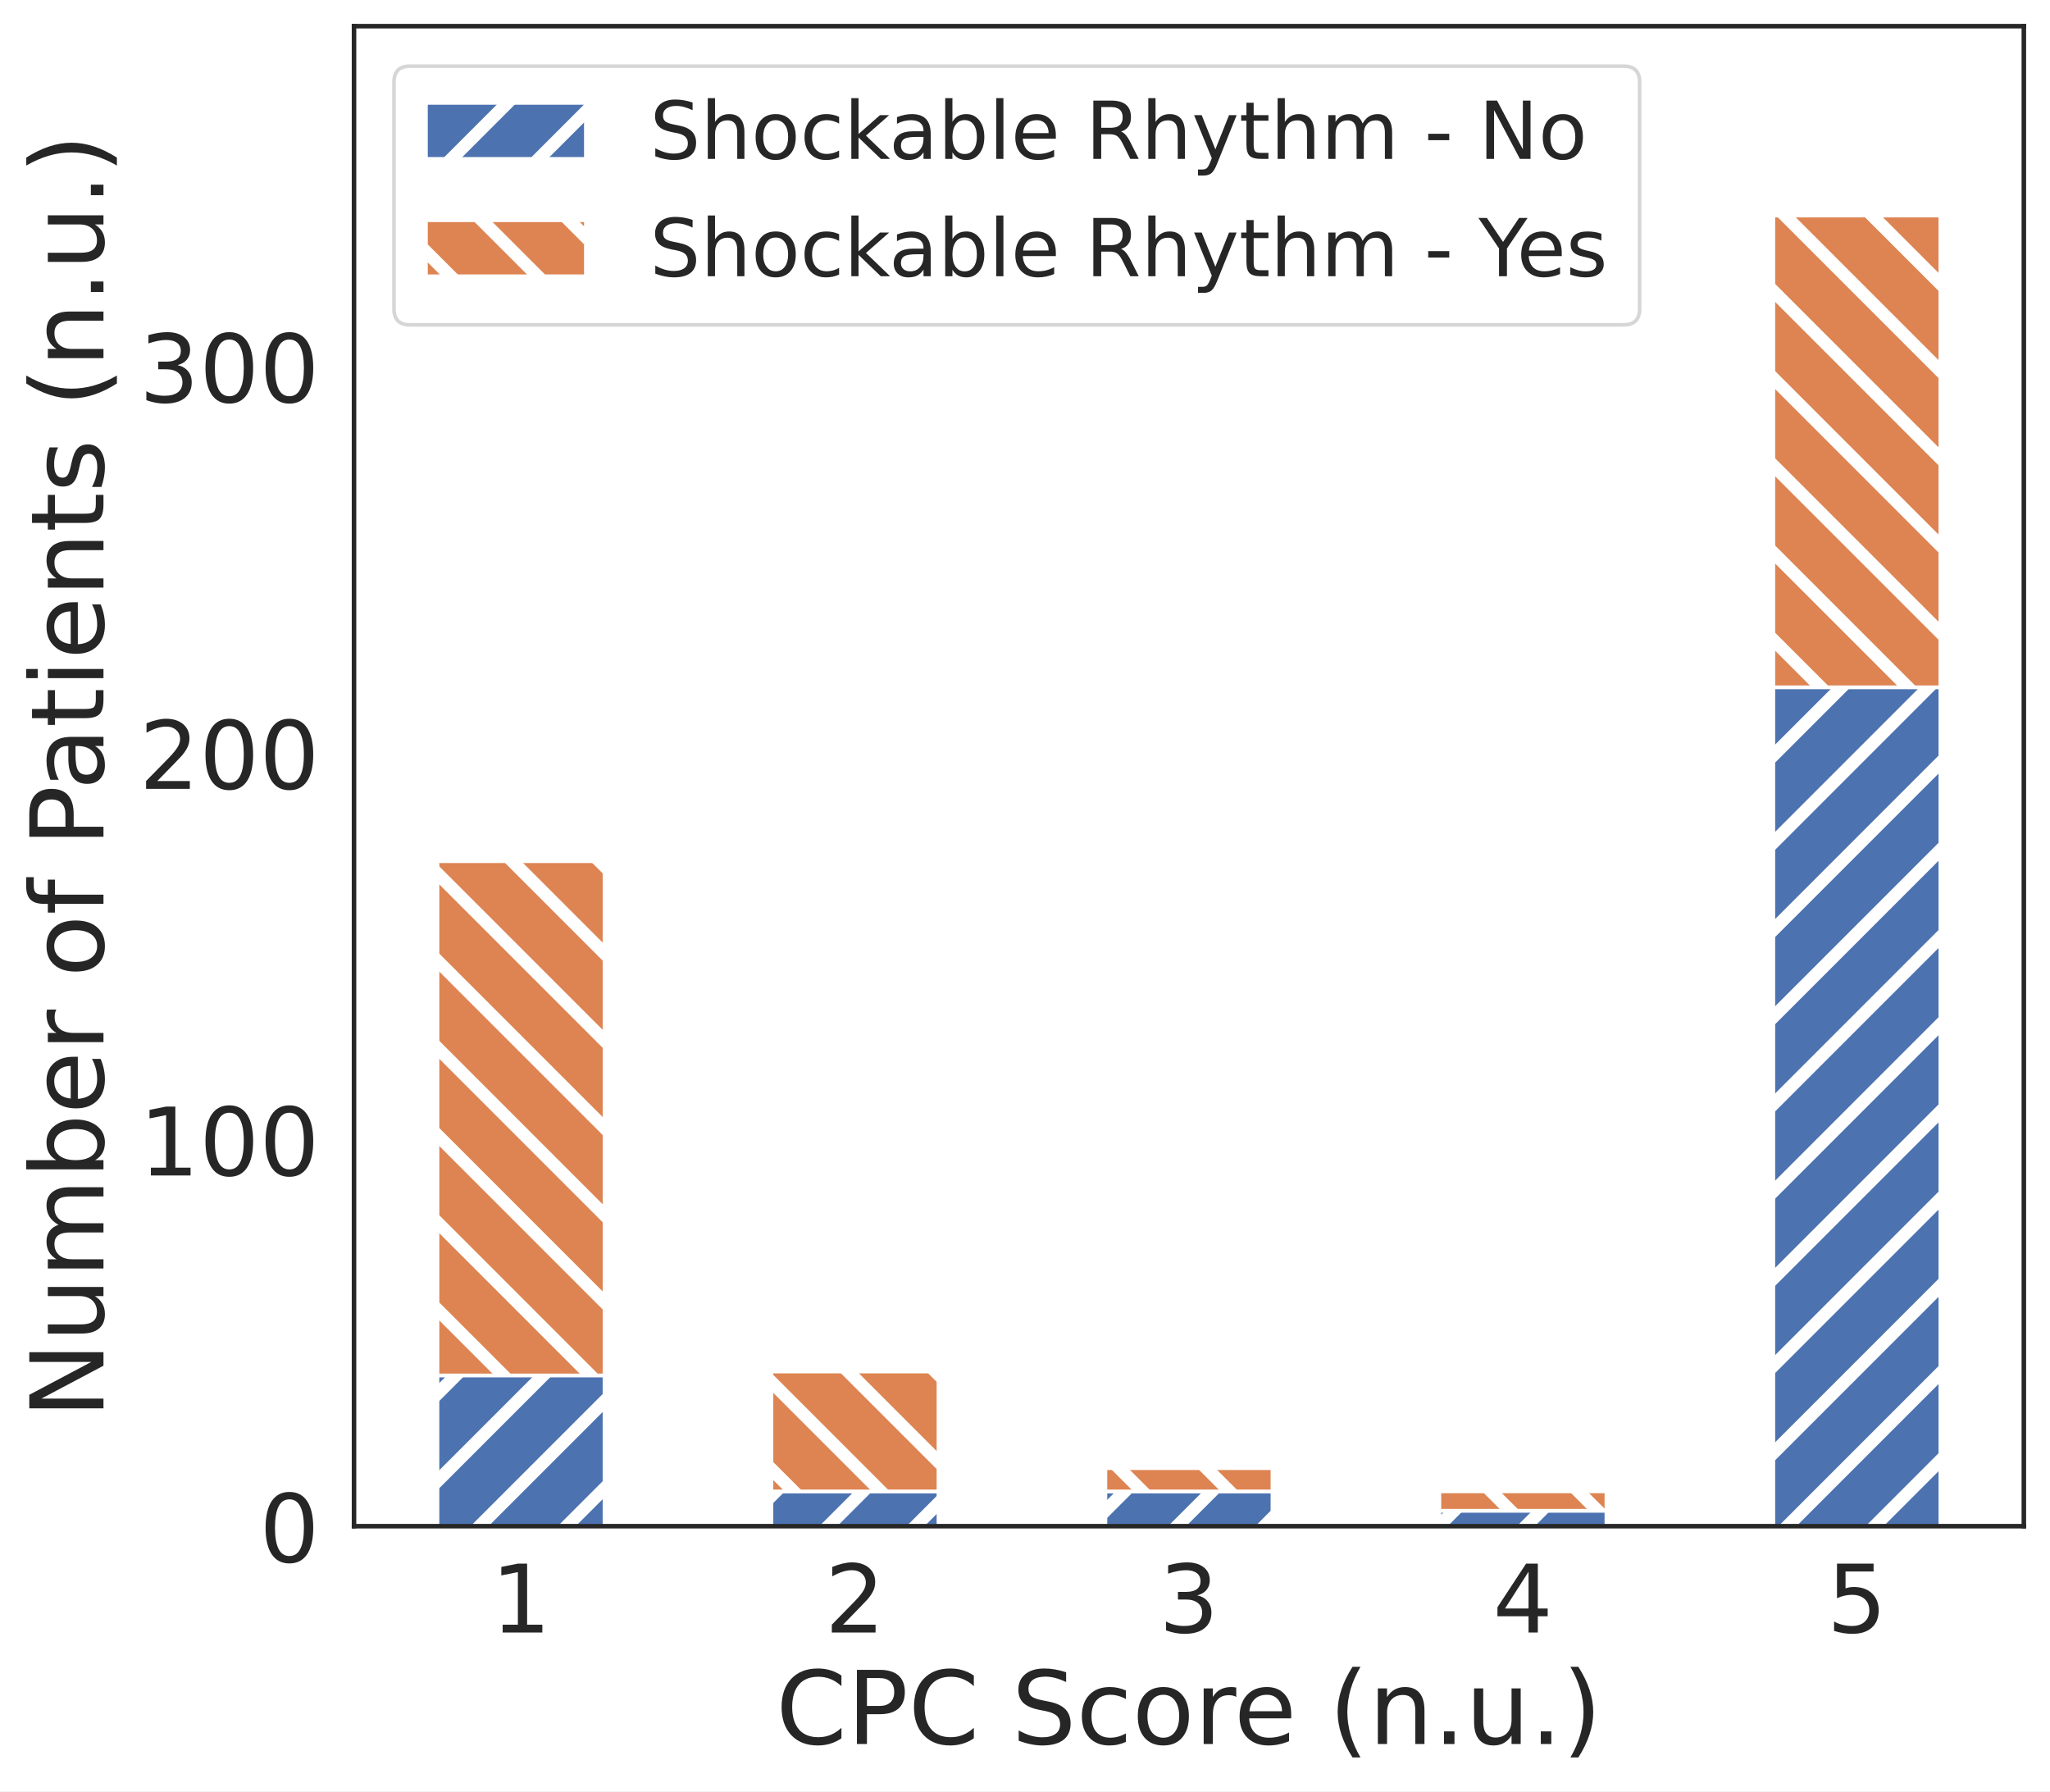
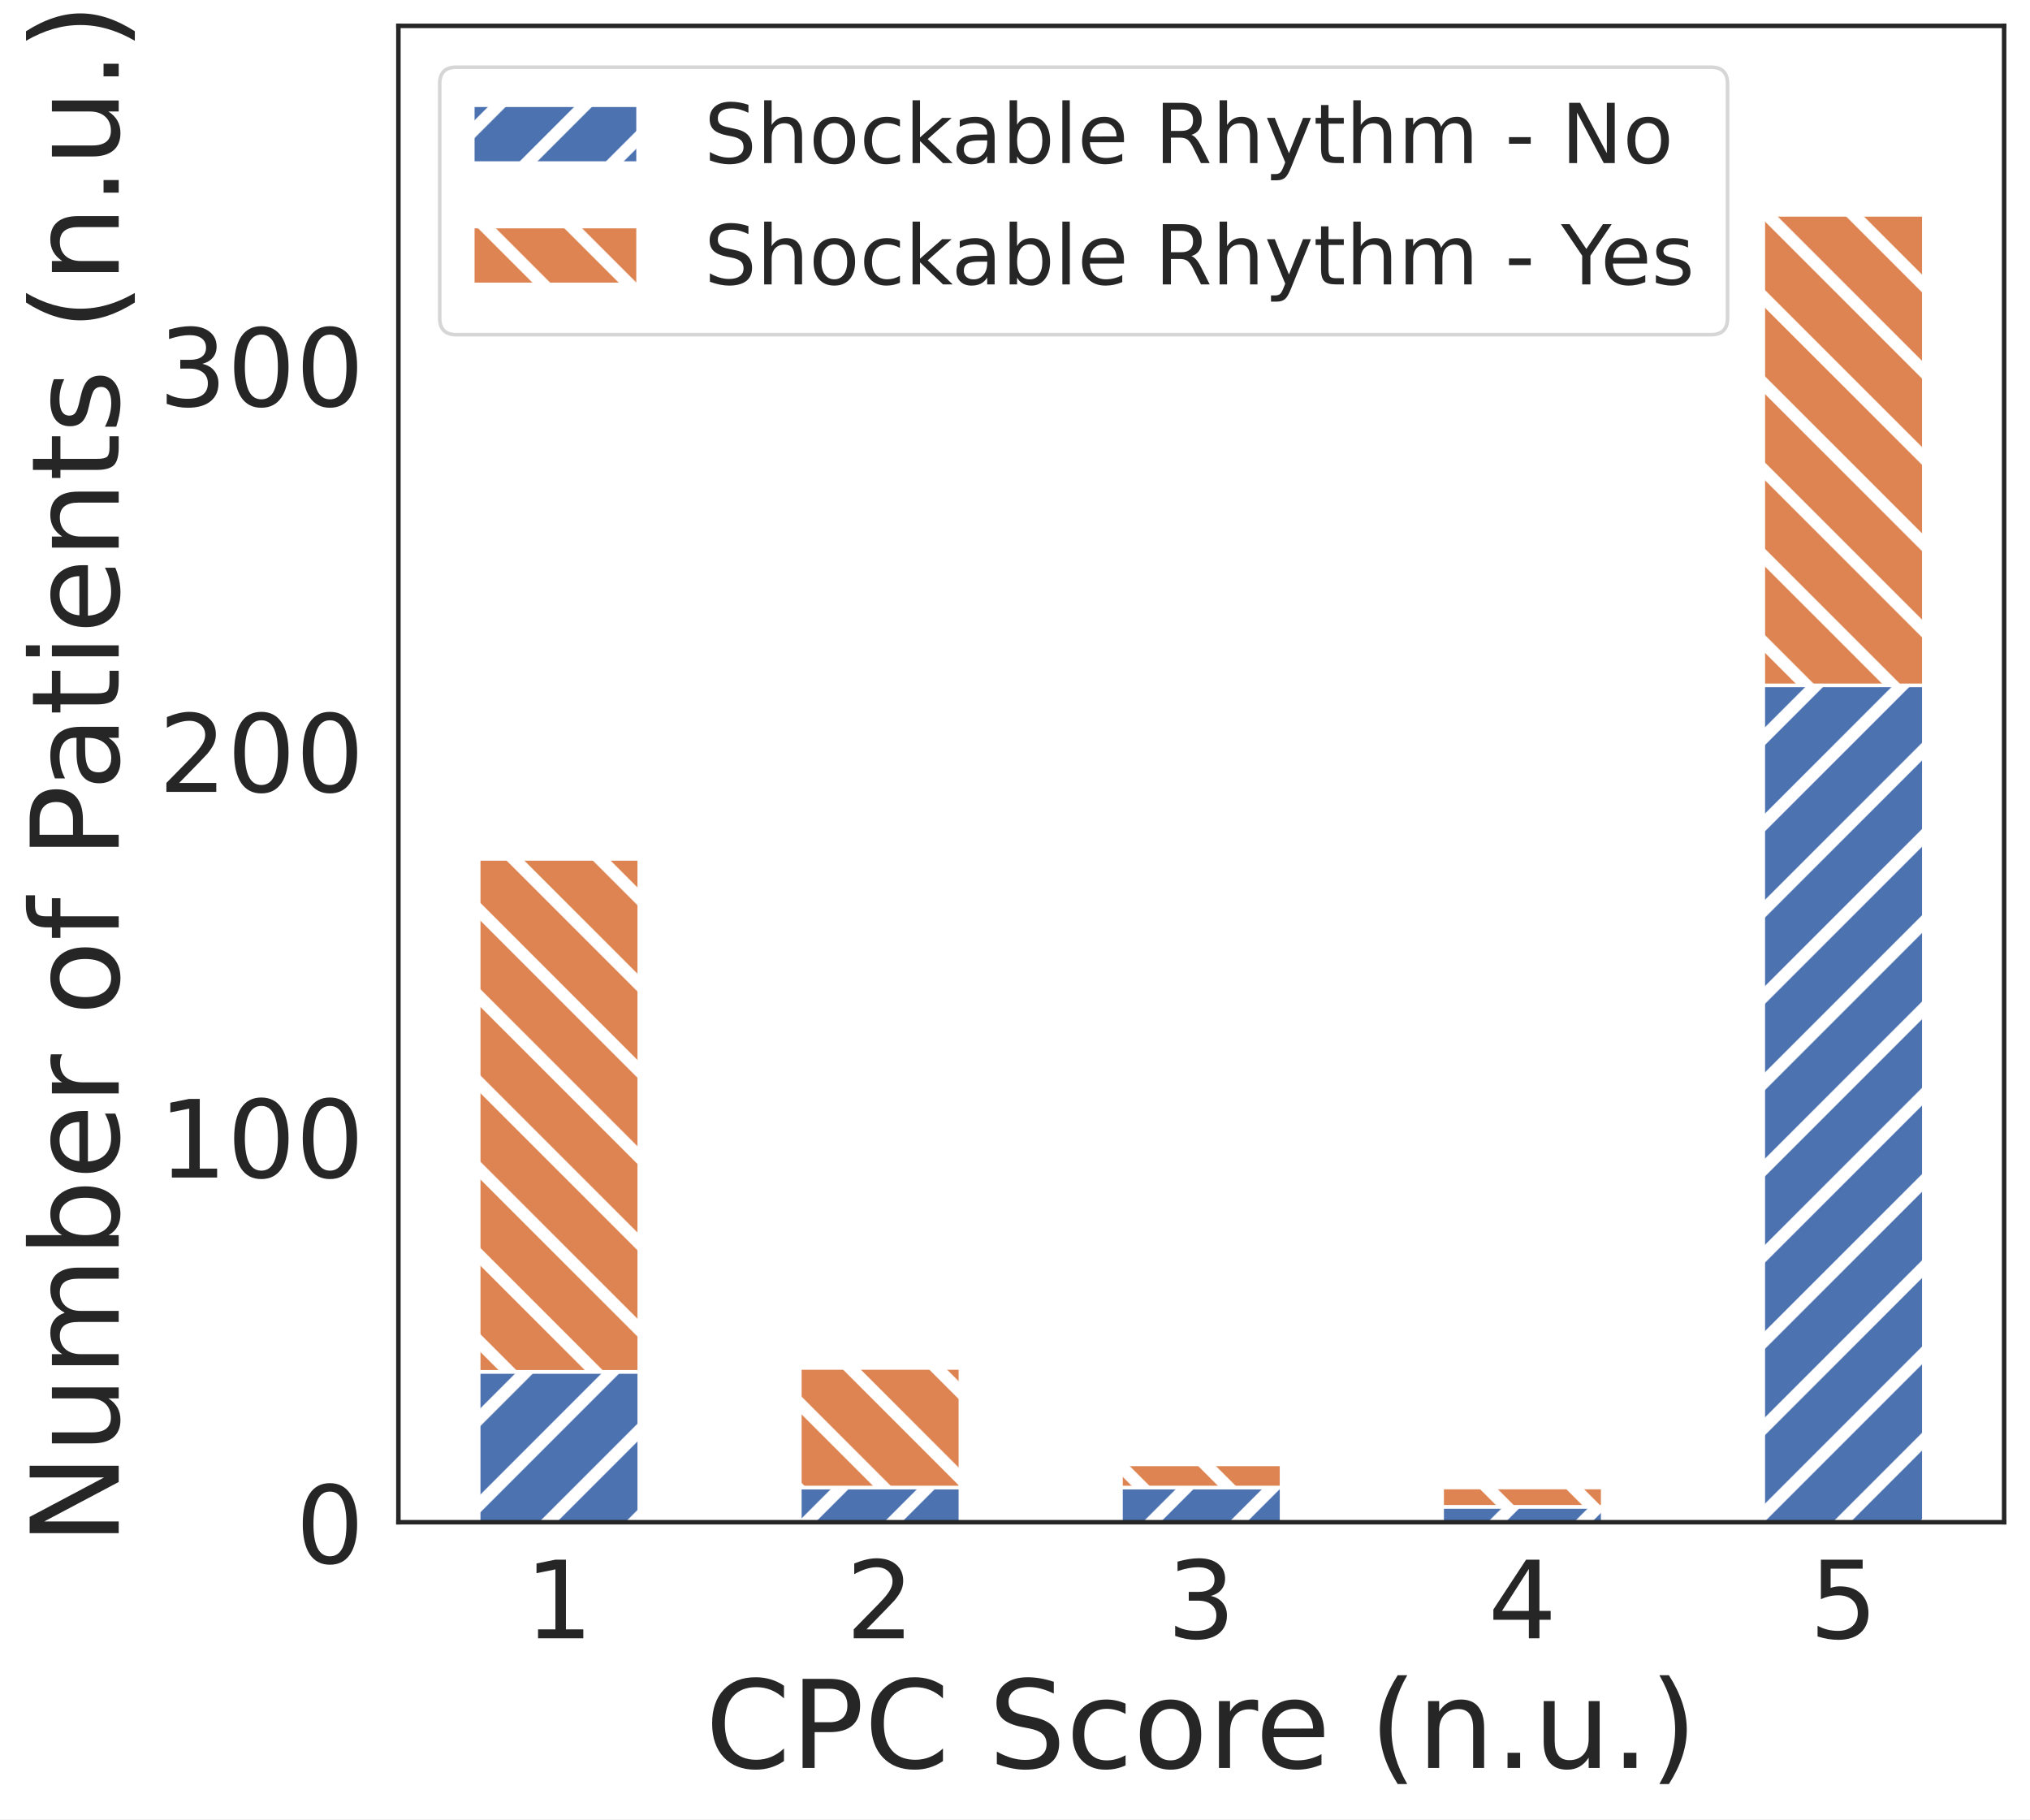
- <svg xmlns="http://www.w3.org/2000/svg" xmlns:xlink="http://www.w3.org/1999/xlink" width="564.166pt" height="492.902pt" viewBox="0 0 564.166 492.902" version="1.1">
+ <svg xmlns="http://www.w3.org/2000/svg" xmlns:xlink="http://www.w3.org/1999/xlink" width="564.918pt" height="506.18pt" viewBox="0 0 564.918 506.18" version="1.1">
  <defs>
    <style type="text/css">*{stroke-linejoin: round; stroke-linecap: butt}</style>
  </defs>
  <g id="figure_1">
    <g id="patch_1">
-       <path d="M 0 492.902  L 564.166 492.902  L 564.166 0  L 0 0  z " style="fill: #ffffff" />
+       <path d="M 0 506.18  L 564.918 506.18  L 564.918 0  L 0 0  z " style="fill: #ffffff" />
    </g>
    <g id="axes_1">
      <g id="patch_2">
-         <path d="M 97.426 419.94  L 556.966 419.94  L 556.966 7.2  L 97.426 7.2  z " style="fill: #ffffff" />
+         <path d="M 110.868 423.54  L 557.718 423.54  L 557.718 7.2  L 110.868 7.2  z " style="fill: #ffffff" />
      </g>
      <g id="matplotlib.axis_1">
        <g id="xtick_1">
          <g id="text_1">
-             <g style="fill: #262626" transform="translate(135.109 449.1959) scale(0.26 -0.26)">
+             <g style="fill: #262626" transform="translate(146.0094 455.8353) scale(0.3 -0.3)">
              <defs>
                <path id="DejaVuSans-31" d="M 794 531  L 1825 531  L 1825 4091  L 703 3866  L 703 4441  L 1819 4666  L 2450 4666  L 2450 531  L 3481 531  L 3481 0  L 794 0  L 794 531  z " transform="scale(0.015625)" />
              </defs>
              <use xlink:href="#DejaVuSans-31" />
            </g>
          </g>
        </g>
        <g id="xtick_2">
          <g id="text_2">
-             <g style="fill: #262626" transform="translate(227.017 449.1959) scale(0.26 -0.26)">
+             <g style="fill: #262626" transform="translate(235.3794 455.8353) scale(0.3 -0.3)">
              <defs>
                <path id="DejaVuSans-32" d="M 1228 531  L 3431 531  L 3431 0  L 469 0  L 469 531  Q 828 903 1448 1529  Q 2069 2156 2228 2338  Q 2531 2678 2651 2914  Q 2772 3150 2772 3378  Q 2772 3750 2511 3984  Q 2250 4219 1831 4219  Q 1534 4219 1204 4116  Q 875 4013 500 3803  L 500 4441  Q 881 4594 1212 4672  Q 1544 4750 1819 4750  Q 2544 4750 2975 4387  Q 3406 4025 3406 3419  Q 3406 3131 3298 2873  Q 3191 2616 2906 2266  Q 2828 2175 2409 1742  Q 1991 1309 1228 531  z " transform="scale(0.015625)" />
              </defs>
              <use xlink:href="#DejaVuSans-32" />
            </g>
          </g>
        </g>
        <g id="xtick_3">
          <g id="text_3">
-             <g style="fill: #262626" transform="translate(318.925 449.1959) scale(0.26 -0.26)">
+             <g style="fill: #262626" transform="translate(324.7494 455.8353) scale(0.3 -0.3)">
              <defs>
                <path id="DejaVuSans-33" d="M 2597 2516  Q 3050 2419 3304 2112  Q 3559 1806 3559 1356  Q 3559 666 3084 287  Q 2609 -91 1734 -91  Q 1441 -91 1130 -33  Q 819 25 488 141  L 488 750  Q 750 597 1062 519  Q 1375 441 1716 441  Q 2309 441 2620 675  Q 2931 909 2931 1356  Q 2931 1769 2642 2001  Q 2353 2234 1838 2234  L 1294 2234  L 1294 2753  L 1863 2753  Q 2328 2753 2575 2939  Q 2822 3125 2822 3475  Q 2822 3834 2567 4026  Q 2313 4219 1838 4219  Q 1578 4219 1281 4162  Q 984 4106 628 3988  L 628 4550  Q 988 4650 1302 4700  Q 1616 4750 1894 4750  Q 2613 4750 3031 4423  Q 3450 4097 3450 3541  Q 3450 3153 3228 2886  Q 3006 2619 2597 2516  z " transform="scale(0.015625)" />
              </defs>
              <use xlink:href="#DejaVuSans-33" />
            </g>
          </g>
        </g>
        <g id="xtick_4">
          <g id="text_4">
-             <g style="fill: #262626" transform="translate(410.833 449.1959) scale(0.26 -0.26)">
+             <g style="fill: #262626" transform="translate(414.1194 455.8353) scale(0.3 -0.3)">
              <defs>
                <path id="DejaVuSans-34" d="M 2419 4116  L 825 1625  L 2419 1625  L 2419 4116  z M 2253 4666  L 3047 4666  L 3047 1625  L 3713 1625  L 3713 1100  L 3047 1100  L 3047 0  L 2419 0  L 2419 1100  L 313 1100  L 313 1709  L 2253 4666  z " transform="scale(0.015625)" />
              </defs>
              <use xlink:href="#DejaVuSans-34" />
            </g>
          </g>
        </g>
        <g id="xtick_5">
          <g id="text_5">
-             <g style="fill: #262626" transform="translate(502.741 449.1959) scale(0.26 -0.26)">
+             <g style="fill: #262626" transform="translate(503.4894 455.8353) scale(0.3 -0.3)">
              <defs>
                <path id="DejaVuSans-35" d="M 691 4666  L 3169 4666  L 3169 4134  L 1269 4134  L 1269 2991  Q 1406 3038 1543 3061  Q 1681 3084 1819 3084  Q 2600 3084 3056 2656  Q 3513 2228 3513 1497  Q 3513 744 3044 326  Q 2575 -91 1722 -91  Q 1428 -91 1123 -41  Q 819 9 494 109  L 494 744  Q 775 591 1075 516  Q 1375 441 1709 441  Q 2250 441 2565 725  Q 2881 1009 2881 1497  Q 2881 1984 2565 2268  Q 2250 2553 1709 2553  Q 1456 2553 1204 2497  Q 953 2441 691 2322  L 691 4666  z " transform="scale(0.015625)" />
              </defs>
              <use xlink:href="#DejaVuSans-35" />
            </g>
          </g>
        </g>
        <g id="text_6">
-           <g style="fill: #262626" transform="translate(213.5294 479.8788) scale(0.28 -0.28)">
+           <g style="fill: #262626" transform="translate(196.2691 491.9091) scale(0.34 -0.34)">
            <defs>
              <path id="DejaVuSans-43" d="M 4122 4306  L 4122 3641  Q 3803 3938 3442 4084  Q 3081 4231 2675 4231  Q 1875 4231 1450 3742  Q 1025 3253 1025 2328  Q 1025 1406 1450 917  Q 1875 428 2675 428  Q 3081 428 3442 575  Q 3803 722 4122 1019  L 4122 359  Q 3791 134 3420 21  Q 3050 -91 2638 -91  Q 1578 -91 968 557  Q 359 1206 359 2328  Q 359 3453 968 4101  Q 1578 4750 2638 4750  Q 3056 4750 3426 4639  Q 3797 4528 4122 4306  z " transform="scale(0.015625)" />
              <path id="DejaVuSans-50" d="M 1259 4147  L 1259 2394  L 2053 2394  Q 2494 2394 2734 2622  Q 2975 2850 2975 3272  Q 2975 3691 2734 3919  Q 2494 4147 2053 4147  L 1259 4147  z M 628 4666  L 2053 4666  Q 2838 4666 3239 4311  Q 3641 3956 3641 3272  Q 3641 2581 3239 2228  Q 2838 1875 2053 1875  L 1259 1875  L 1259 0  L 628 0  L 628 4666  z " transform="scale(0.015625)" />
              <path id="DejaVuSans-20" transform="scale(0.015625)" />
              <path id="DejaVuSans-53" d="M 3425 4513  L 3425 3897  Q 3066 4069 2747 4153  Q 2428 4238 2131 4238  Q 1616 4238 1336 4038  Q 1056 3838 1056 3469  Q 1056 3159 1242 3001  Q 1428 2844 1947 2747  L 2328 2669  Q 3034 2534 3370 2195  Q 3706 1856 3706 1288  Q 3706 609 3251 259  Q 2797 -91 1919 -91  Q 1588 -91 1214 -16  Q 841 59 441 206  L 441 856  Q 825 641 1194 531  Q 1563 422 1919 422  Q 2459 422 2753 634  Q 3047 847 3047 1241  Q 3047 1584 2836 1778  Q 2625 1972 2144 2069  L 1759 2144  Q 1053 2284 737 2584  Q 422 2884 422 3419  Q 422 4038 858 4394  Q 1294 4750 2059 4750  Q 2388 4750 2728 4690  Q 3069 4631 3425 4513  z " transform="scale(0.015625)" />
              <path id="DejaVuSans-63" d="M 3122 3366  L 3122 2828  Q 2878 2963 2633 3030  Q 2388 3097 2138 3097  Q 1578 3097 1268 2742  Q 959 2388 959 1747  Q 959 1106 1268 751  Q 1578 397 2138 397  Q 2388 397 2633 464  Q 2878 531 3122 666  L 3122 134  Q 2881 22 2623 -34  Q 2366 -91 2075 -91  Q 1284 -91 818 406  Q 353 903 353 1747  Q 353 2603 823 3093  Q 1294 3584 2113 3584  Q 2378 3584 2631 3529  Q 2884 3475 3122 3366  z " transform="scale(0.015625)" />
              <path id="DejaVuSans-6f" d="M 1959 3097  Q 1497 3097 1228 2736  Q 959 2375 959 1747  Q 959 1119 1226 758  Q 1494 397 1959 397  Q 2419 397 2687 759  Q 2956 1122 2956 1747  Q 2956 2369 2687 2733  Q 2419 3097 1959 3097  z M 1959 3584  Q 2709 3584 3137 3096  Q 3566 2609 3566 1747  Q 3566 888 3137 398  Q 2709 -91 1959 -91  Q 1206 -91 779 398  Q 353 888 353 1747  Q 353 2609 779 3096  Q 1206 3584 1959 3584  z " transform="scale(0.015625)" />
              <path id="DejaVuSans-72" d="M 2631 2963  Q 2534 3019 2420 3045  Q 2306 3072 2169 3072  Q 1681 3072 1420 2755  Q 1159 2438 1159 1844  L 1159 0  L 581 0  L 581 3500  L 1159 3500  L 1159 2956  Q 1341 3275 1631 3429  Q 1922 3584 2338 3584  Q 2397 3584 2469 3576  Q 2541 3569 2628 3553  L 2631 2963  z " transform="scale(0.015625)" />
              <path id="DejaVuSans-65" d="M 3597 1894  L 3597 1613  L 953 1613  Q 991 1019 1311 708  Q 1631 397 2203 397  Q 2534 397 2845 478  Q 3156 559 3463 722  L 3463 178  Q 3153 47 2828 -22  Q 2503 -91 2169 -91  Q 1331 -91 842 396  Q 353 884 353 1716  Q 353 2575 817 3079  Q 1281 3584 2069 3584  Q 2775 3584 3186 3129  Q 3597 2675 3597 1894  z M 3022 2063  Q 3016 2534 2758 2815  Q 2500 3097 2075 3097  Q 1594 3097 1305 2825  Q 1016 2553 972 2059  L 3022 2063  z " transform="scale(0.015625)" />
              <path id="DejaVuSans-28" d="M 1984 4856  Q 1566 4138 1362 3434  Q 1159 2731 1159 2009  Q 1159 1288 1364 580  Q 1569 -128 1984 -844  L 1484 -844  Q 1016 -109 783 600  Q 550 1309 550 2009  Q 550 2706 781 3412  Q 1013 4119 1484 4856  L 1984 4856  z " transform="scale(0.015625)" />
              <path id="DejaVuSans-6e" d="M 3513 2113  L 3513 0  L 2938 0  L 2938 2094  Q 2938 2591 2744 2837  Q 2550 3084 2163 3084  Q 1697 3084 1428 2787  Q 1159 2491 1159 1978  L 1159 0  L 581 0  L 581 3500  L 1159 3500  L 1159 2956  Q 1366 3272 1645 3428  Q 1925 3584 2291 3584  Q 2894 3584 3203 3211  Q 3513 2838 3513 2113  z " transform="scale(0.015625)" />
              <path id="DejaVuSans-2e" d="M 684 794  L 1344 794  L 1344 0  L 684 0  L 684 794  z " transform="scale(0.015625)" />
              <path id="DejaVuSans-75" d="M 544 1381  L 544 3500  L 1119 3500  L 1119 1403  Q 1119 906 1312 657  Q 1506 409 1894 409  Q 2359 409 2629 706  Q 2900 1003 2900 1516  L 2900 3500  L 3475 3500  L 3475 0  L 2900 0  L 2900 538  Q 2691 219 2414 64  Q 2138 -91 1772 -91  Q 1169 -91 856 284  Q 544 659 544 1381  z M 1991 3584  L 1991 3584  z " transform="scale(0.015625)" />
              <path id="DejaVuSans-29" d="M 513 4856  L 1013 4856  Q 1481 4119 1714 3412  Q 1947 2706 1947 2009  Q 1947 1309 1714 600  Q 1481 -109 1013 -844  L 513 -844  Q 928 -128 1133 580  Q 1338 1288 1338 2009  Q 1338 2731 1133 3434  Q 928 4138 513 4856  z " transform="scale(0.015625)" />
            </defs>
            <use xlink:href="#DejaVuSans-43" />
            <use xlink:href="#DejaVuSans-50" x="69.824" />
            <use xlink:href="#DejaVuSans-43" x="130.127" />
            <use xlink:href="#DejaVuSans-20" x="199.951" />
            <use xlink:href="#DejaVuSans-53" x="231.738" />
            <use xlink:href="#DejaVuSans-63" x="295.215" />
            <use xlink:href="#DejaVuSans-6f" x="350.195" />
            <use xlink:href="#DejaVuSans-72" x="411.377" />
            <use xlink:href="#DejaVuSans-65" x="450.24" />
            <use xlink:href="#DejaVuSans-20" x="511.764" />
            <use xlink:href="#DejaVuSans-28" x="543.551" />
            <use xlink:href="#DejaVuSans-6e" x="582.564" />
            <use xlink:href="#DejaVuSans-2e" x="645.943" />
            <use xlink:href="#DejaVuSans-75" x="677.73" />
            <use xlink:href="#DejaVuSans-2e" x="741.109" />
            <use xlink:href="#DejaVuSans-29" x="772.896" />
          </g>
        </g>
      </g>
      <g id="matplotlib.axis_2">
        <g id="ytick_1">
          <g id="text_7">
-             <g style="fill: #262626" transform="translate(71.38375 429.818) scale(0.26 -0.26)">
+             <g style="fill: #262626" transform="translate(82.28063 434.9377) scale(0.3 -0.3)">
              <defs>
                <path id="DejaVuSans-30" d="M 2034 4250  Q 1547 4250 1301 3770  Q 1056 3291 1056 2328  Q 1056 1369 1301 889  Q 1547 409 2034 409  Q 2525 409 2770 889  Q 3016 1369 3016 2328  Q 3016 3291 2770 3770  Q 2525 4250 2034 4250  z M 2034 4750  Q 2819 4750 3233 4129  Q 3647 3509 3647 2328  Q 3647 1150 3233 529  Q 2819 -91 2034 -91  Q 1250 -91 836 529  Q 422 1150 422 2328  Q 422 3509 836 4129  Q 1250 4750 2034 4750  z " transform="scale(0.015625)" />
              </defs>
              <use xlink:href="#DejaVuSans-30" />
            </g>
          </g>
        </g>
        <g id="ytick_2">
          <g id="text_8">
-             <g style="fill: #262626" transform="translate(38.29875 323.4417) scale(0.26 -0.26)">
+             <g style="fill: #262626" transform="translate(44.10563 327.6335) scale(0.3 -0.3)">
              <use xlink:href="#DejaVuSans-31" />
              <use xlink:href="#DejaVuSans-30" x="63.623" />
              <use xlink:href="#DejaVuSans-30" x="127.246" />
            </g>
          </g>
        </g>
        <g id="ytick_3">
          <g id="text_9">
-             <g style="fill: #262626" transform="translate(38.29875 217.0654) scale(0.26 -0.26)">
+             <g style="fill: #262626" transform="translate(44.10563 220.3294) scale(0.3 -0.3)">
              <use xlink:href="#DejaVuSans-32" />
              <use xlink:href="#DejaVuSans-30" x="63.623" />
              <use xlink:href="#DejaVuSans-30" x="127.246" />
            </g>
          </g>
        </g>
        <g id="ytick_4">
          <g id="text_10">
-             <g style="fill: #262626" transform="translate(38.29875 110.6891) scale(0.26 -0.26)">
+             <g style="fill: #262626" transform="translate(44.10563 113.0253) scale(0.3 -0.3)">
              <use xlink:href="#DejaVuSans-33" />
              <use xlink:href="#DejaVuSans-30" x="63.623" />
              <use xlink:href="#DejaVuSans-30" x="127.246" />
            </g>
          </g>
        </g>
        <g id="text_11">
-           <g style="fill: #262626" transform="translate(28.47563 390.2588) rotate(-90) scale(0.28 -0.28)">
+           <g style="fill: #262626" transform="translate(33.03469 429.9206) rotate(-90) scale(0.34 -0.34)">
            <defs>
              <path id="DejaVuSans-4e" d="M 628 4666  L 1478 4666  L 3547 763  L 3547 4666  L 4159 4666  L 4159 0  L 3309 0  L 1241 3903  L 1241 0  L 628 0  L 628 4666  z " transform="scale(0.015625)" />
              <path id="DejaVuSans-6d" d="M 3328 2828  Q 3544 3216 3844 3400  Q 4144 3584 4550 3584  Q 5097 3584 5394 3201  Q 5691 2819 5691 2113  L 5691 0  L 5113 0  L 5113 2094  Q 5113 2597 4934 2840  Q 4756 3084 4391 3084  Q 3944 3084 3684 2787  Q 3425 2491 3425 1978  L 3425 0  L 2847 0  L 2847 2094  Q 2847 2600 2669 2842  Q 2491 3084 2119 3084  Q 1678 3084 1418 2786  Q 1159 2488 1159 1978  L 1159 0  L 581 0  L 581 3500  L 1159 3500  L 1159 2956  Q 1356 3278 1631 3431  Q 1906 3584 2284 3584  Q 2666 3584 2933 3390  Q 3200 3197 3328 2828  z " transform="scale(0.015625)" />
              <path id="DejaVuSans-62" d="M 3116 1747  Q 3116 2381 2855 2742  Q 2594 3103 2138 3103  Q 1681 3103 1420 2742  Q 1159 2381 1159 1747  Q 1159 1113 1420 752  Q 1681 391 2138 391  Q 2594 391 2855 752  Q 3116 1113 3116 1747  z M 1159 2969  Q 1341 3281 1617 3432  Q 1894 3584 2278 3584  Q 2916 3584 3314 3078  Q 3713 2572 3713 1747  Q 3713 922 3314 415  Q 2916 -91 2278 -91  Q 1894 -91 1617 61  Q 1341 213 1159 525  L 1159 0  L 581 0  L 581 4863  L 1159 4863  L 1159 2969  z " transform="scale(0.015625)" />
              <path id="DejaVuSans-66" d="M 2375 4863  L 2375 4384  L 1825 4384  Q 1516 4384 1395 4259  Q 1275 4134 1275 3809  L 1275 3500  L 2222 3500  L 2222 3053  L 1275 3053  L 1275 0  L 697 0  L 697 3053  L 147 3053  L 147 3500  L 697 3500  L 697 3744  Q 697 4328 969 4595  Q 1241 4863 1831 4863  L 2375 4863  z " transform="scale(0.015625)" />
              <path id="DejaVuSans-61" d="M 2194 1759  Q 1497 1759 1228 1600  Q 959 1441 959 1056  Q 959 750 1161 570  Q 1363 391 1709 391  Q 2188 391 2477 730  Q 2766 1069 2766 1631  L 2766 1759  L 2194 1759  z M 3341 1997  L 3341 0  L 2766 0  L 2766 531  Q 2569 213 2275 61  Q 1981 -91 1556 -91  Q 1019 -91 701 211  Q 384 513 384 1019  Q 384 1609 779 1909  Q 1175 2209 1959 2209  L 2766 2209  L 2766 2266  Q 2766 2663 2505 2880  Q 2244 3097 1772 3097  Q 1472 3097 1187 3025  Q 903 2953 641 2809  L 641 3341  Q 956 3463 1253 3523  Q 1550 3584 1831 3584  Q 2591 3584 2966 3190  Q 3341 2797 3341 1997  z " transform="scale(0.015625)" />
              <path id="DejaVuSans-74" d="M 1172 4494  L 1172 3500  L 2356 3500  L 2356 3053  L 1172 3053  L 1172 1153  Q 1172 725 1289 603  Q 1406 481 1766 481  L 2356 481  L 2356 0  L 1766 0  Q 1100 0 847 248  Q 594 497 594 1153  L 594 3053  L 172 3053  L 172 3500  L 594 3500  L 594 4494  L 1172 4494  z " transform="scale(0.015625)" />
              <path id="DejaVuSans-69" d="M 603 3500  L 1178 3500  L 1178 0  L 603 0  L 603 3500  z M 603 4863  L 1178 4863  L 1178 4134  L 603 4134  L 603 4863  z " transform="scale(0.015625)" />
              <path id="DejaVuSans-73" d="M 2834 3397  L 2834 2853  Q 2591 2978 2328 3040  Q 2066 3103 1784 3103  Q 1356 3103 1142 2972  Q 928 2841 928 2578  Q 928 2378 1081 2264  Q 1234 2150 1697 2047  L 1894 2003  Q 2506 1872 2764 1633  Q 3022 1394 3022 966  Q 3022 478 2636 193  Q 2250 -91 1575 -91  Q 1294 -91 989 -36  Q 684 19 347 128  L 347 722  Q 666 556 975 473  Q 1284 391 1588 391  Q 1994 391 2212 530  Q 2431 669 2431 922  Q 2431 1156 2273 1281  Q 2116 1406 1581 1522  L 1381 1569  Q 847 1681 609 1914  Q 372 2147 372 2553  Q 372 3047 722 3315  Q 1072 3584 1716 3584  Q 2034 3584 2315 3537  Q 2597 3491 2834 3397  z " transform="scale(0.015625)" />
            </defs>
            <use xlink:href="#DejaVuSans-4e" />
            <use xlink:href="#DejaVuSans-75" x="74.805" />
            <use xlink:href="#DejaVuSans-6d" x="138.184" />
            <use xlink:href="#DejaVuSans-62" x="235.596" />
            <use xlink:href="#DejaVuSans-65" x="299.072" />
            <use xlink:href="#DejaVuSans-72" x="360.596" />
            <use xlink:href="#DejaVuSans-20" x="401.709" />
            <use xlink:href="#DejaVuSans-6f" x="433.496" />
            <use xlink:href="#DejaVuSans-66" x="494.678" />
            <use xlink:href="#DejaVuSans-20" x="529.883" />
            <use xlink:href="#DejaVuSans-50" x="561.67" />
            <use xlink:href="#DejaVuSans-61" x="617.473" />
            <use xlink:href="#DejaVuSans-74" x="678.752" />
            <use xlink:href="#DejaVuSans-69" x="717.961" />
            <use xlink:href="#DejaVuSans-65" x="745.744" />
            <use xlink:href="#DejaVuSans-6e" x="807.268" />
            <use xlink:href="#DejaVuSans-74" x="870.646" />
            <use xlink:href="#DejaVuSans-73" x="909.855" />
            <use xlink:href="#DejaVuSans-20" x="961.955" />
            <use xlink:href="#DejaVuSans-28" x="993.742" />
            <use xlink:href="#DejaVuSans-6e" x="1032.756" />
            <use xlink:href="#DejaVuSans-2e" x="1096.135" />
            <use xlink:href="#DejaVuSans-75" x="1127.922" />
            <use xlink:href="#DejaVuSans-2e" x="1191.301" />
            <use xlink:href="#DejaVuSans-29" x="1223.088" />
          </g>
        </g>
      </g>
      <g id="patch_3">
-         <path d="M 120.403 419.94  L 166.357 419.94  L 166.357 378.453  L 120.403 378.453  z " clip-path="url(#p489557fd40)" style="fill: url(#h35e694af99); stroke: #ffffff; stroke-linejoin: miter" />
+         <path d="M 133.211 423.54  L 177.896 423.54  L 177.896 381.691  L 133.211 381.691  z " clip-path="url(#p21204ce1d7)" style="fill: url(#hfab1e47877); stroke: #ffffff; stroke-linejoin: miter" />
      </g>
      <g id="patch_4">
-         <path d="M 212.311 419.94  L 258.265 419.94  L 258.265 410.366  L 212.311 410.366  z " clip-path="url(#p489557fd40)" style="fill: url(#h35e694af99); stroke: #ffffff; stroke-linejoin: miter" />
+         <path d="M 222.581 423.54  L 267.266 423.54  L 267.266 413.883  L 222.581 413.883  z " clip-path="url(#p21204ce1d7)" style="fill: url(#hfab1e47877); stroke: #ffffff; stroke-linejoin: miter" />
      </g>
      <g id="patch_5">
-         <path d="M 304.219 419.94  L 350.173 419.94  L 350.173 410.366  L 304.219 410.366  z " clip-path="url(#p489557fd40)" style="fill: url(#h35e694af99); stroke: #ffffff; stroke-linejoin: miter" />
+         <path d="M 311.951 423.54  L 356.636 423.54  L 356.636 413.883  L 311.951 413.883  z " clip-path="url(#p21204ce1d7)" style="fill: url(#hfab1e47877); stroke: #ffffff; stroke-linejoin: miter" />
      </g>
      <g id="patch_6">
-         <path d="M 396.127 419.94  L 442.081 419.94  L 442.081 415.685  L 396.127 415.685  z " clip-path="url(#p489557fd40)" style="fill: url(#h35e694af99); stroke: #ffffff; stroke-linejoin: miter" />
+         <path d="M 401.321 423.54  L 446.006 423.54  L 446.006 419.248  L 401.321 419.248  z " clip-path="url(#p21204ce1d7)" style="fill: url(#hfab1e47877); stroke: #ffffff; stroke-linejoin: miter" />
      </g>
      <g id="patch_7">
-         <path d="M 488.035 419.94  L 533.989 419.94  L 533.989 189.103  L 488.035 189.103  z " clip-path="url(#p489557fd40)" style="fill: url(#h35e694af99); stroke: #ffffff; stroke-linejoin: miter" />
+         <path d="M 490.691 423.54  L 535.376 423.54  L 535.376 190.69  L 490.691 190.69  z " clip-path="url(#p21204ce1d7)" style="fill: url(#hfab1e47877); stroke: #ffffff; stroke-linejoin: miter" />
      </g>
      <g id="patch_8">
-         <path d="M 120.403 378.453  L 166.357 378.453  L 166.357 236.973  L 120.403 236.973  z " clip-path="url(#p489557fd40)" style="fill: url(#hb0e876552f); stroke: #ffffff; stroke-linejoin: miter" />
+         <path d="M 133.211 381.691  L 177.896 381.691  L 177.896 238.977  L 133.211 238.977  z " clip-path="url(#p21204ce1d7)" style="fill: url(#h94a60badbf); stroke: #ffffff; stroke-linejoin: miter" />
      </g>
      <g id="patch_9">
-         <path d="M 212.311 410.366  L 258.265 410.366  L 258.265 377.389  L 212.311 377.389  z " clip-path="url(#p489557fd40)" style="fill: url(#hb0e876552f); stroke: #ffffff; stroke-linejoin: miter" />
+         <path d="M 222.581 413.883  L 267.266 413.883  L 267.266 380.618  L 222.581 380.618  z " clip-path="url(#p21204ce1d7)" style="fill: url(#h94a60badbf); stroke: #ffffff; stroke-linejoin: miter" />
      </g>
      <g id="patch_10">
-         <path d="M 304.219 410.366  L 350.173 410.366  L 350.173 403.984  L 304.219 403.984  z " clip-path="url(#p489557fd40)" style="fill: url(#hb0e876552f); stroke: #ffffff; stroke-linejoin: miter" />
+         <path d="M 311.951 413.883  L 356.636 413.883  L 356.636 407.444  L 311.951 407.444  z " clip-path="url(#p21204ce1d7)" style="fill: url(#h94a60badbf); stroke: #ffffff; stroke-linejoin: miter" />
      </g>
      <g id="patch_11">
-         <path d="M 396.127 415.685  L 442.081 415.685  L 442.081 410.366  L 396.127 410.366  z " clip-path="url(#p489557fd40)" style="fill: url(#hb0e876552f); stroke: #ffffff; stroke-linejoin: miter" />
+         <path d="M 401.321 419.248  L 446.006 419.248  L 446.006 413.883  L 401.321 413.883  z " clip-path="url(#p21204ce1d7)" style="fill: url(#h94a60badbf); stroke: #ffffff; stroke-linejoin: miter" />
      </g>
      <g id="patch_12">
-         <path d="M 488.035 189.103  L 533.989 189.103  L 533.989 59.324  L 488.035 59.324  z " clip-path="url(#p489557fd40)" style="fill: url(#hb0e876552f); stroke: #ffffff; stroke-linejoin: miter" />
+         <path d="M 490.691 190.69  L 535.376 190.69  L 535.376 59.779  L 490.691 59.779  z " clip-path="url(#p21204ce1d7)" style="fill: url(#h94a60badbf); stroke: #ffffff; stroke-linejoin: miter" />
      </g>
      <g id="patch_13">
-         <path d="M 97.426 419.94  L 97.426 7.2  " style="fill: none; stroke: #262626; stroke-width: 1.25; stroke-linejoin: miter; stroke-linecap: square" />
+         <path d="M 110.868 423.54  L 110.868 7.2  " style="fill: none; stroke: #262626; stroke-width: 1.25; stroke-linejoin: miter; stroke-linecap: square" />
      </g>
      <g id="patch_14">
-         <path d="M 556.966 419.94  L 556.966 7.2  " style="fill: none; stroke: #262626; stroke-width: 1.25; stroke-linejoin: miter; stroke-linecap: square" />
+         <path d="M 557.718 423.54  L 557.718 7.2  " style="fill: none; stroke: #262626; stroke-width: 1.25; stroke-linejoin: miter; stroke-linecap: square" />
      </g>
      <g id="patch_15">
-         <path d="M 97.426 419.94  L 556.966 419.94  " style="fill: none; stroke: #262626; stroke-width: 1.25; stroke-linejoin: miter; stroke-linecap: square" />
+         <path d="M 110.868 423.54  L 557.718 423.54  " style="fill: none; stroke: #262626; stroke-width: 1.25; stroke-linejoin: miter; stroke-linecap: square" />
      </g>
      <g id="patch_16">
-         <path d="M 97.426 7.2  L 556.966 7.2  " style="fill: none; stroke: #262626; stroke-width: 1.25; stroke-linejoin: miter; stroke-linecap: square" />
+         <path d="M 110.868 7.2  L 557.718 7.2  " style="fill: none; stroke: #262626; stroke-width: 1.25; stroke-linejoin: miter; stroke-linecap: square" />
      </g>
      <g id="legend_1">
        <g id="patch_17">
-           <path d="M 112.826 89.384  L 446.824 89.384  Q 451.224 89.384 451.224 84.984  L 451.224 22.6  Q 451.224 18.2 446.824 18.2  L 112.826 18.2  Q 108.426 18.2 108.426 22.6  L 108.426 84.984  Q 108.426 89.384 112.826 89.384  z " style="fill: #ffffff; opacity: 0.8; stroke: #cccccc; stroke-linejoin: miter" />
+           <path d="M 126.968 93.119  L 476.148 93.119  Q 480.748 93.119 480.748 88.519  L 480.748 23.3  Q 480.748 18.7 476.148 18.7  L 126.968 18.7  Q 122.368 18.7 122.368 23.3  L 122.368 88.519  Q 122.368 93.119 126.968 93.119  z " style="fill: #ffffff; opacity: 0.8; stroke: #cccccc; stroke-linejoin: miter" />
        </g>
        <g id="patch_18">
-           <path d="M 117.226 43.717  L 161.226 43.717  L 161.226 28.317  L 117.226 28.317  z " style="fill: url(#h35e694af99); stroke: #ffffff; stroke-linejoin: miter" />
+           <path d="M 131.568 45.376  L 177.568 45.376  L 177.568 29.276  L 131.568 29.276  z " style="fill: url(#hfab1e47877); stroke: #ffffff; stroke-linejoin: miter" />
        </g>
        <g id="text_12">
-           <g style="fill: #262626" transform="translate(178.8262 43.71656) scale(0.22 -0.22)">
+           <g style="fill: #262626" transform="translate(195.9681 45.37641) scale(0.23 -0.23)">
            <defs>
              <path id="DejaVuSans-68" d="M 3513 2113  L 3513 0  L 2938 0  L 2938 2094  Q 2938 2591 2744 2837  Q 2550 3084 2163 3084  Q 1697 3084 1428 2787  Q 1159 2491 1159 1978  L 1159 0  L 581 0  L 581 4863  L 1159 4863  L 1159 2956  Q 1366 3272 1645 3428  Q 1925 3584 2291 3584  Q 2894 3584 3203 3211  Q 3513 2838 3513 2113  z " transform="scale(0.015625)" />
              <path id="DejaVuSans-6b" d="M 581 4863  L 1159 4863  L 1159 1991  L 2875 3500  L 3609 3500  L 1753 1863  L 3688 0  L 2938 0  L 1159 1709  L 1159 0  L 581 0  L 581 4863  z " transform="scale(0.015625)" />
              <path id="DejaVuSans-6c" d="M 603 4863  L 1178 4863  L 1178 0  L 603 0  L 603 4863  z " transform="scale(0.015625)" />
              <path id="DejaVuSans-52" d="M 2841 2188  Q 3044 2119 3236 1894  Q 3428 1669 3622 1275  L 4263 0  L 3584 0  L 2988 1197  Q 2756 1666 2539 1819  Q 2322 1972 1947 1972  L 1259 1972  L 1259 0  L 628 0  L 628 4666  L 2053 4666  Q 2853 4666 3247 4331  Q 3641 3997 3641 3322  Q 3641 2881 3436 2590  Q 3231 2300 2841 2188  z M 1259 4147  L 1259 2491  L 2053 2491  Q 2509 2491 2742 2702  Q 2975 2913 2975 3322  Q 2975 3731 2742 3939  Q 2509 4147 2053 4147  L 1259 4147  z " transform="scale(0.015625)" />
              <path id="DejaVuSans-79" d="M 2059 -325  Q 1816 -950 1584 -1140  Q 1353 -1331 966 -1331  L 506 -1331  L 506 -850  L 844 -850  Q 1081 -850 1212 -737  Q 1344 -625 1503 -206  L 1606 56  L 191 3500  L 800 3500  L 1894 763  L 2988 3500  L 3597 3500  L 2059 -325  z " transform="scale(0.015625)" />
              <path id="DejaVuSans-2d" d="M 313 2009  L 1997 2009  L 1997 1497  L 313 1497  L 313 2009  z " transform="scale(0.015625)" />
            </defs>
            <use xlink:href="#DejaVuSans-53" />
            <use xlink:href="#DejaVuSans-68" x="63.477" />
            <use xlink:href="#DejaVuSans-6f" x="126.855" />
            <use xlink:href="#DejaVuSans-63" x="188.037" />
            <use xlink:href="#DejaVuSans-6b" x="243.018" />
            <use xlink:href="#DejaVuSans-61" x="299.178" />
            <use xlink:href="#DejaVuSans-62" x="360.457" />
            <use xlink:href="#DejaVuSans-6c" x="423.934" />
            <use xlink:href="#DejaVuSans-65" x="451.717" />
            <use xlink:href="#DejaVuSans-20" x="513.24" />
            <use xlink:href="#DejaVuSans-52" x="545.027" />
            <use xlink:href="#DejaVuSans-68" x="614.51" />
            <use xlink:href="#DejaVuSans-79" x="677.889" />
            <use xlink:href="#DejaVuSans-74" x="737.068" />
            <use xlink:href="#DejaVuSans-68" x="776.277" />
            <use xlink:href="#DejaVuSans-6d" x="839.656" />
            <use xlink:href="#DejaVuSans-20" x="937.068" />
            <use xlink:href="#DejaVuSans-2d" x="968.855" />
            <use xlink:href="#DejaVuSans-20" x="1004.939" />
            <use xlink:href="#DejaVuSans-4e" x="1036.727" />
            <use xlink:href="#DejaVuSans-6f" x="1111.531" />
          </g>
        </g>
        <g id="patch_19">
-           <path d="M 117.226 76.008  L 161.226 76.008  L 161.226 60.608  L 117.226 60.608  z " style="fill: url(#hb0e876552f); stroke: #ffffff; stroke-linejoin: miter" />
+           <path d="M 131.568 79.136  L 177.568 79.136  L 177.568 63.036  L 131.568 63.036  z " style="fill: url(#h94a60badbf); stroke: #ffffff; stroke-linejoin: miter" />
        </g>
        <g id="text_13">
-           <g style="fill: #262626" transform="translate(178.8262 76.00844) scale(0.22 -0.22)">
+           <g style="fill: #262626" transform="translate(195.9681 79.13609) scale(0.23 -0.23)">
            <defs>
              <path id="DejaVuSans-59" d="M -13 4666  L 666 4666  L 1959 2747  L 3244 4666  L 3922 4666  L 2272 2222  L 2272 0  L 1638 0  L 1638 2222  L -13 4666  z " transform="scale(0.015625)" />
            </defs>
            <use xlink:href="#DejaVuSans-53" />
            <use xlink:href="#DejaVuSans-68" x="63.477" />
            <use xlink:href="#DejaVuSans-6f" x="126.855" />
            <use xlink:href="#DejaVuSans-63" x="188.037" />
            <use xlink:href="#DejaVuSans-6b" x="243.018" />
            <use xlink:href="#DejaVuSans-61" x="299.178" />
            <use xlink:href="#DejaVuSans-62" x="360.457" />
            <use xlink:href="#DejaVuSans-6c" x="423.934" />
            <use xlink:href="#DejaVuSans-65" x="451.717" />
            <use xlink:href="#DejaVuSans-20" x="513.24" />
            <use xlink:href="#DejaVuSans-52" x="545.027" />
            <use xlink:href="#DejaVuSans-68" x="614.51" />
            <use xlink:href="#DejaVuSans-79" x="677.889" />
            <use xlink:href="#DejaVuSans-74" x="737.068" />
            <use xlink:href="#DejaVuSans-68" x="776.277" />
            <use xlink:href="#DejaVuSans-6d" x="839.656" />
            <use xlink:href="#DejaVuSans-20" x="937.068" />
            <use xlink:href="#DejaVuSans-2d" x="968.855" />
            <use xlink:href="#DejaVuSans-20" x="1004.939" />
            <use xlink:href="#DejaVuSans-59" x="1036.727" />
            <use xlink:href="#DejaVuSans-65" x="1084.561" />
            <use xlink:href="#DejaVuSans-73" x="1146.084" />
          </g>
        </g>
      </g>
    </g>
  </g>
  <defs>
-     <clipPath id="p489557fd40">
-       <rect x="97.426" y="7.2" width="459.54" height="412.74" />
+     <clipPath id="p21204ce1d7">
+       <rect x="110.868" y="7.2" width="446.85" height="416.34" />
    </clipPath>
  </defs>
  <defs>
-     <pattern id="h35e694af99" patternUnits="userSpaceOnUse" x="0" y="0" width="72" height="72">
+     <pattern id="hfab1e47877" patternUnits="userSpaceOnUse" x="0" y="0" width="72" height="72">
      <rect x="0" y="0" width="73" height="73" fill="#4c72b0" />
      <path d="M -36 36  L 36 -36  M -24 48  L 48 -24  M -12 60  L 60 -12  M 0 72  L 72 0  M 12 84  L 84 12  M 24 96  L 96 24  M 36 108  L 108 36  " style="fill: #ffffff; stroke: #ffffff; stroke-width: 3.5; stroke-linecap: butt; stroke-linejoin: miter" />
    </pattern>
-     <pattern id="hb0e876552f" patternUnits="userSpaceOnUse" x="0" y="0" width="72" height="72">
+     <pattern id="h94a60badbf" patternUnits="userSpaceOnUse" x="0" y="0" width="72" height="72">
      <rect x="0" y="0" width="73" height="73" fill="#dd8452" />
      <path d="M -36 36  L 36 108  M -24 24  L 48 96  M -12 12  L 60 84  M 0 0  L 72 72  M 12 -12  L 84 60  M 24 -24  L 96 48  M 36 -36  L 108 36  " style="fill: #ffffff; stroke: #ffffff; stroke-width: 3.5; stroke-linecap: butt; stroke-linejoin: miter" />
    </pattern>
  </defs>
</svg>
